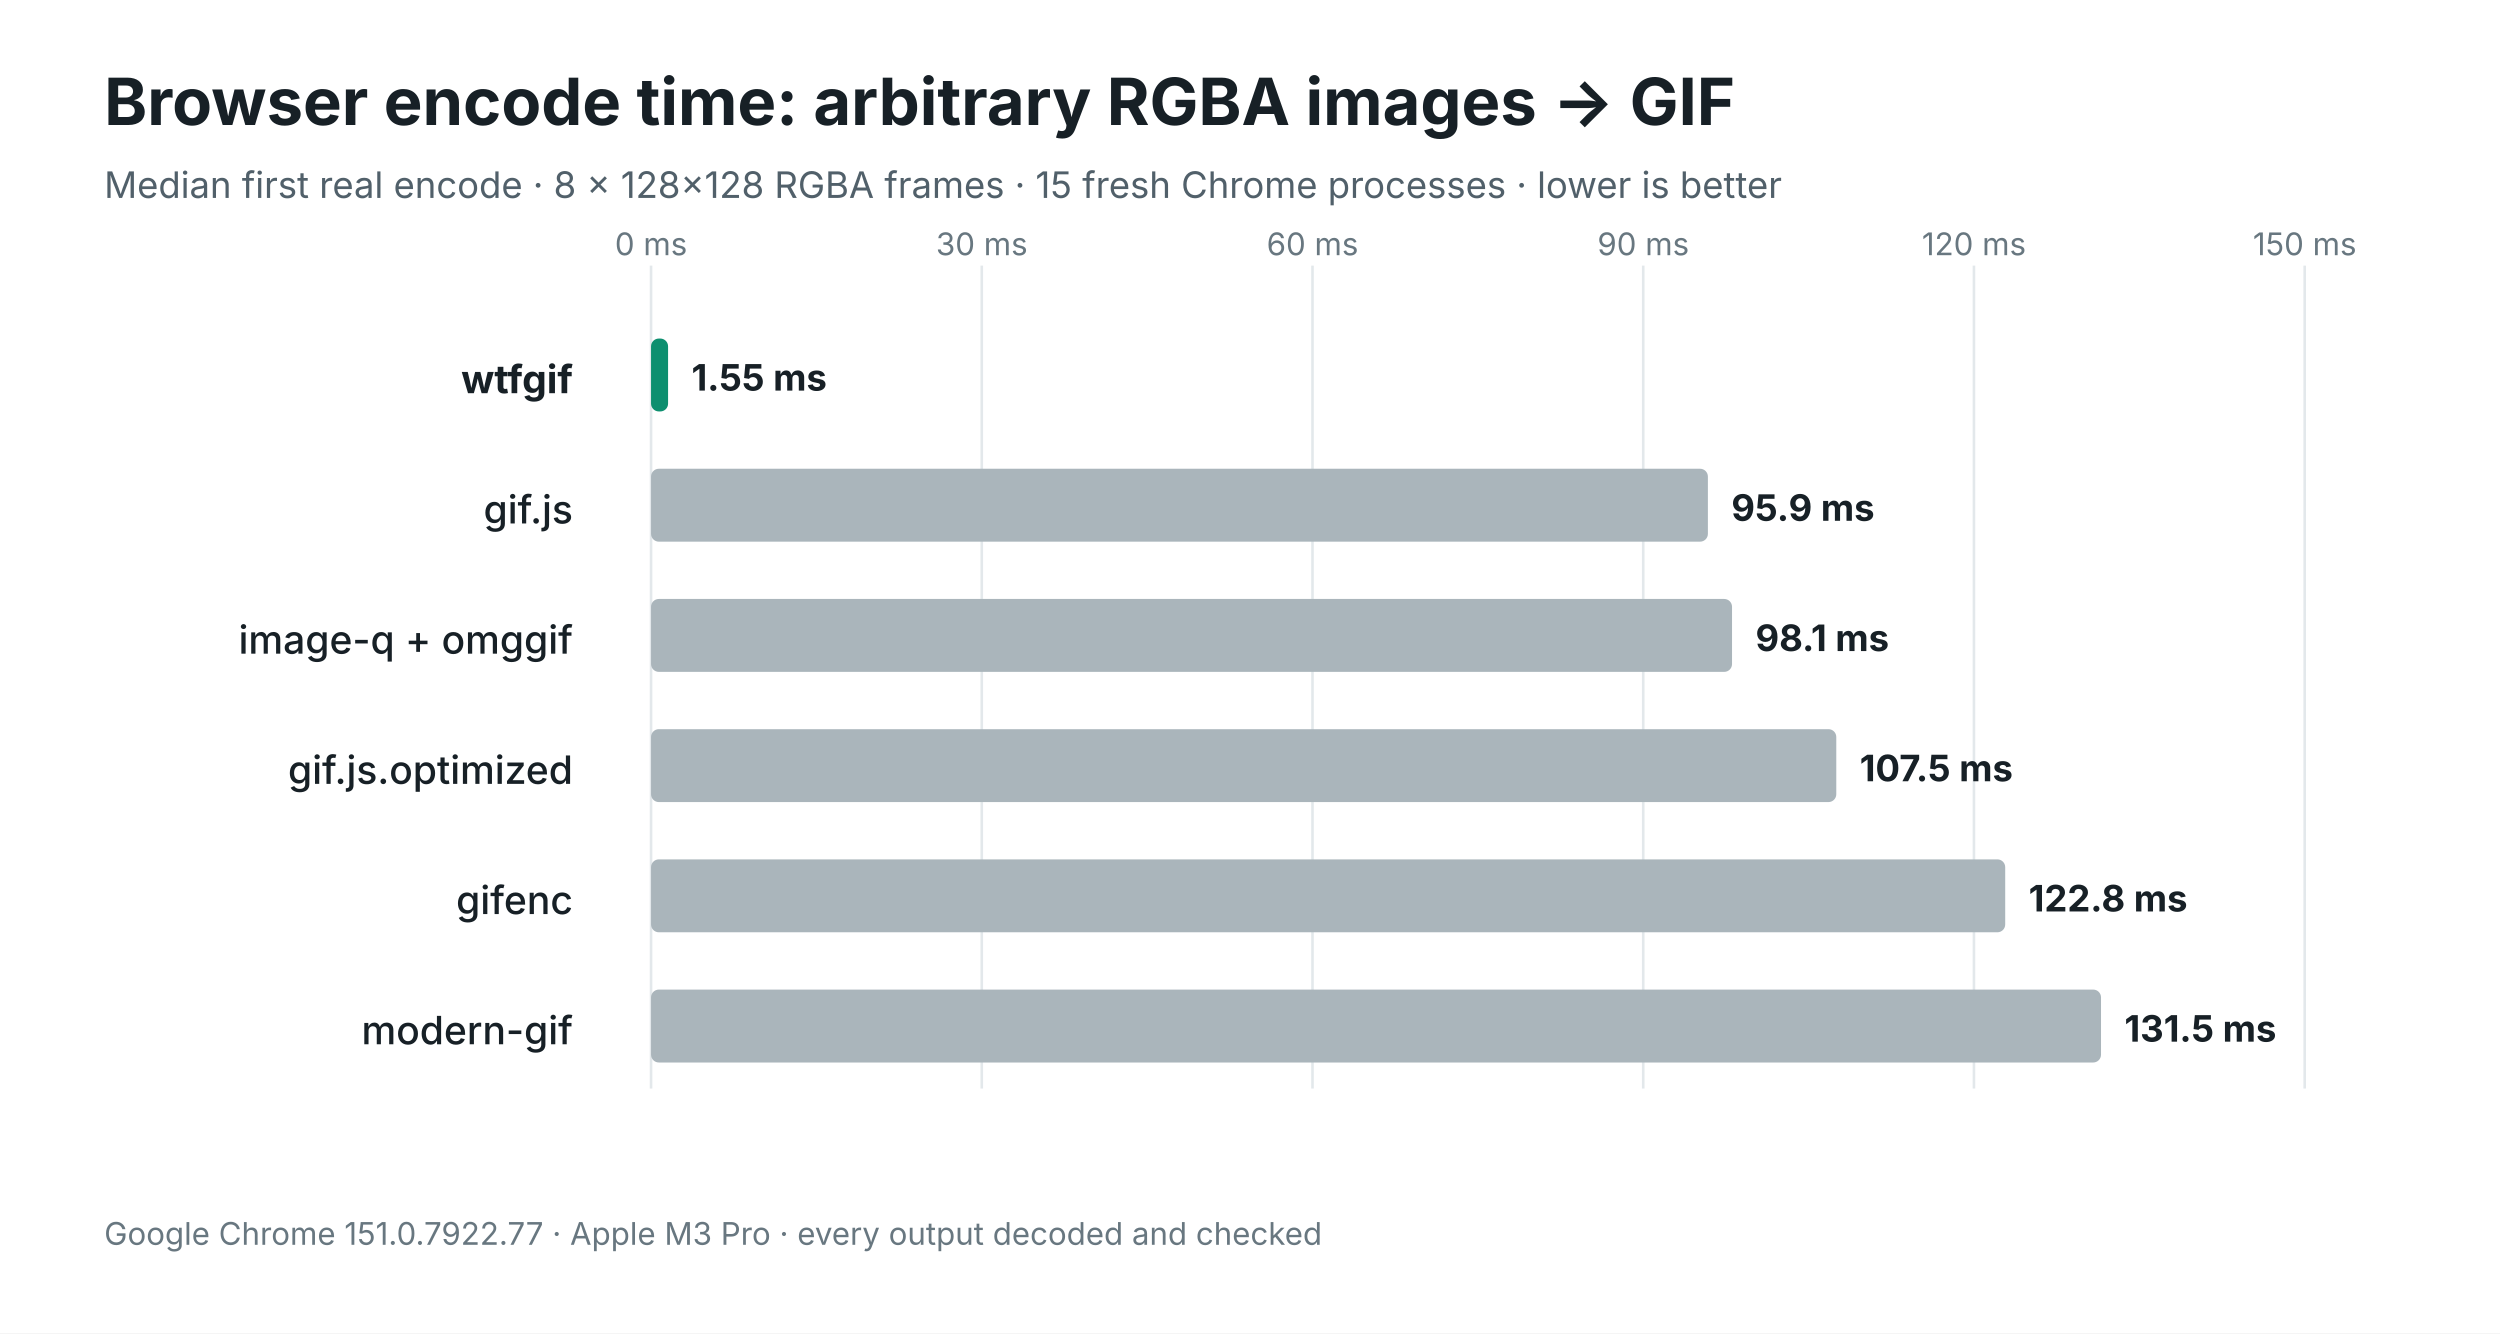
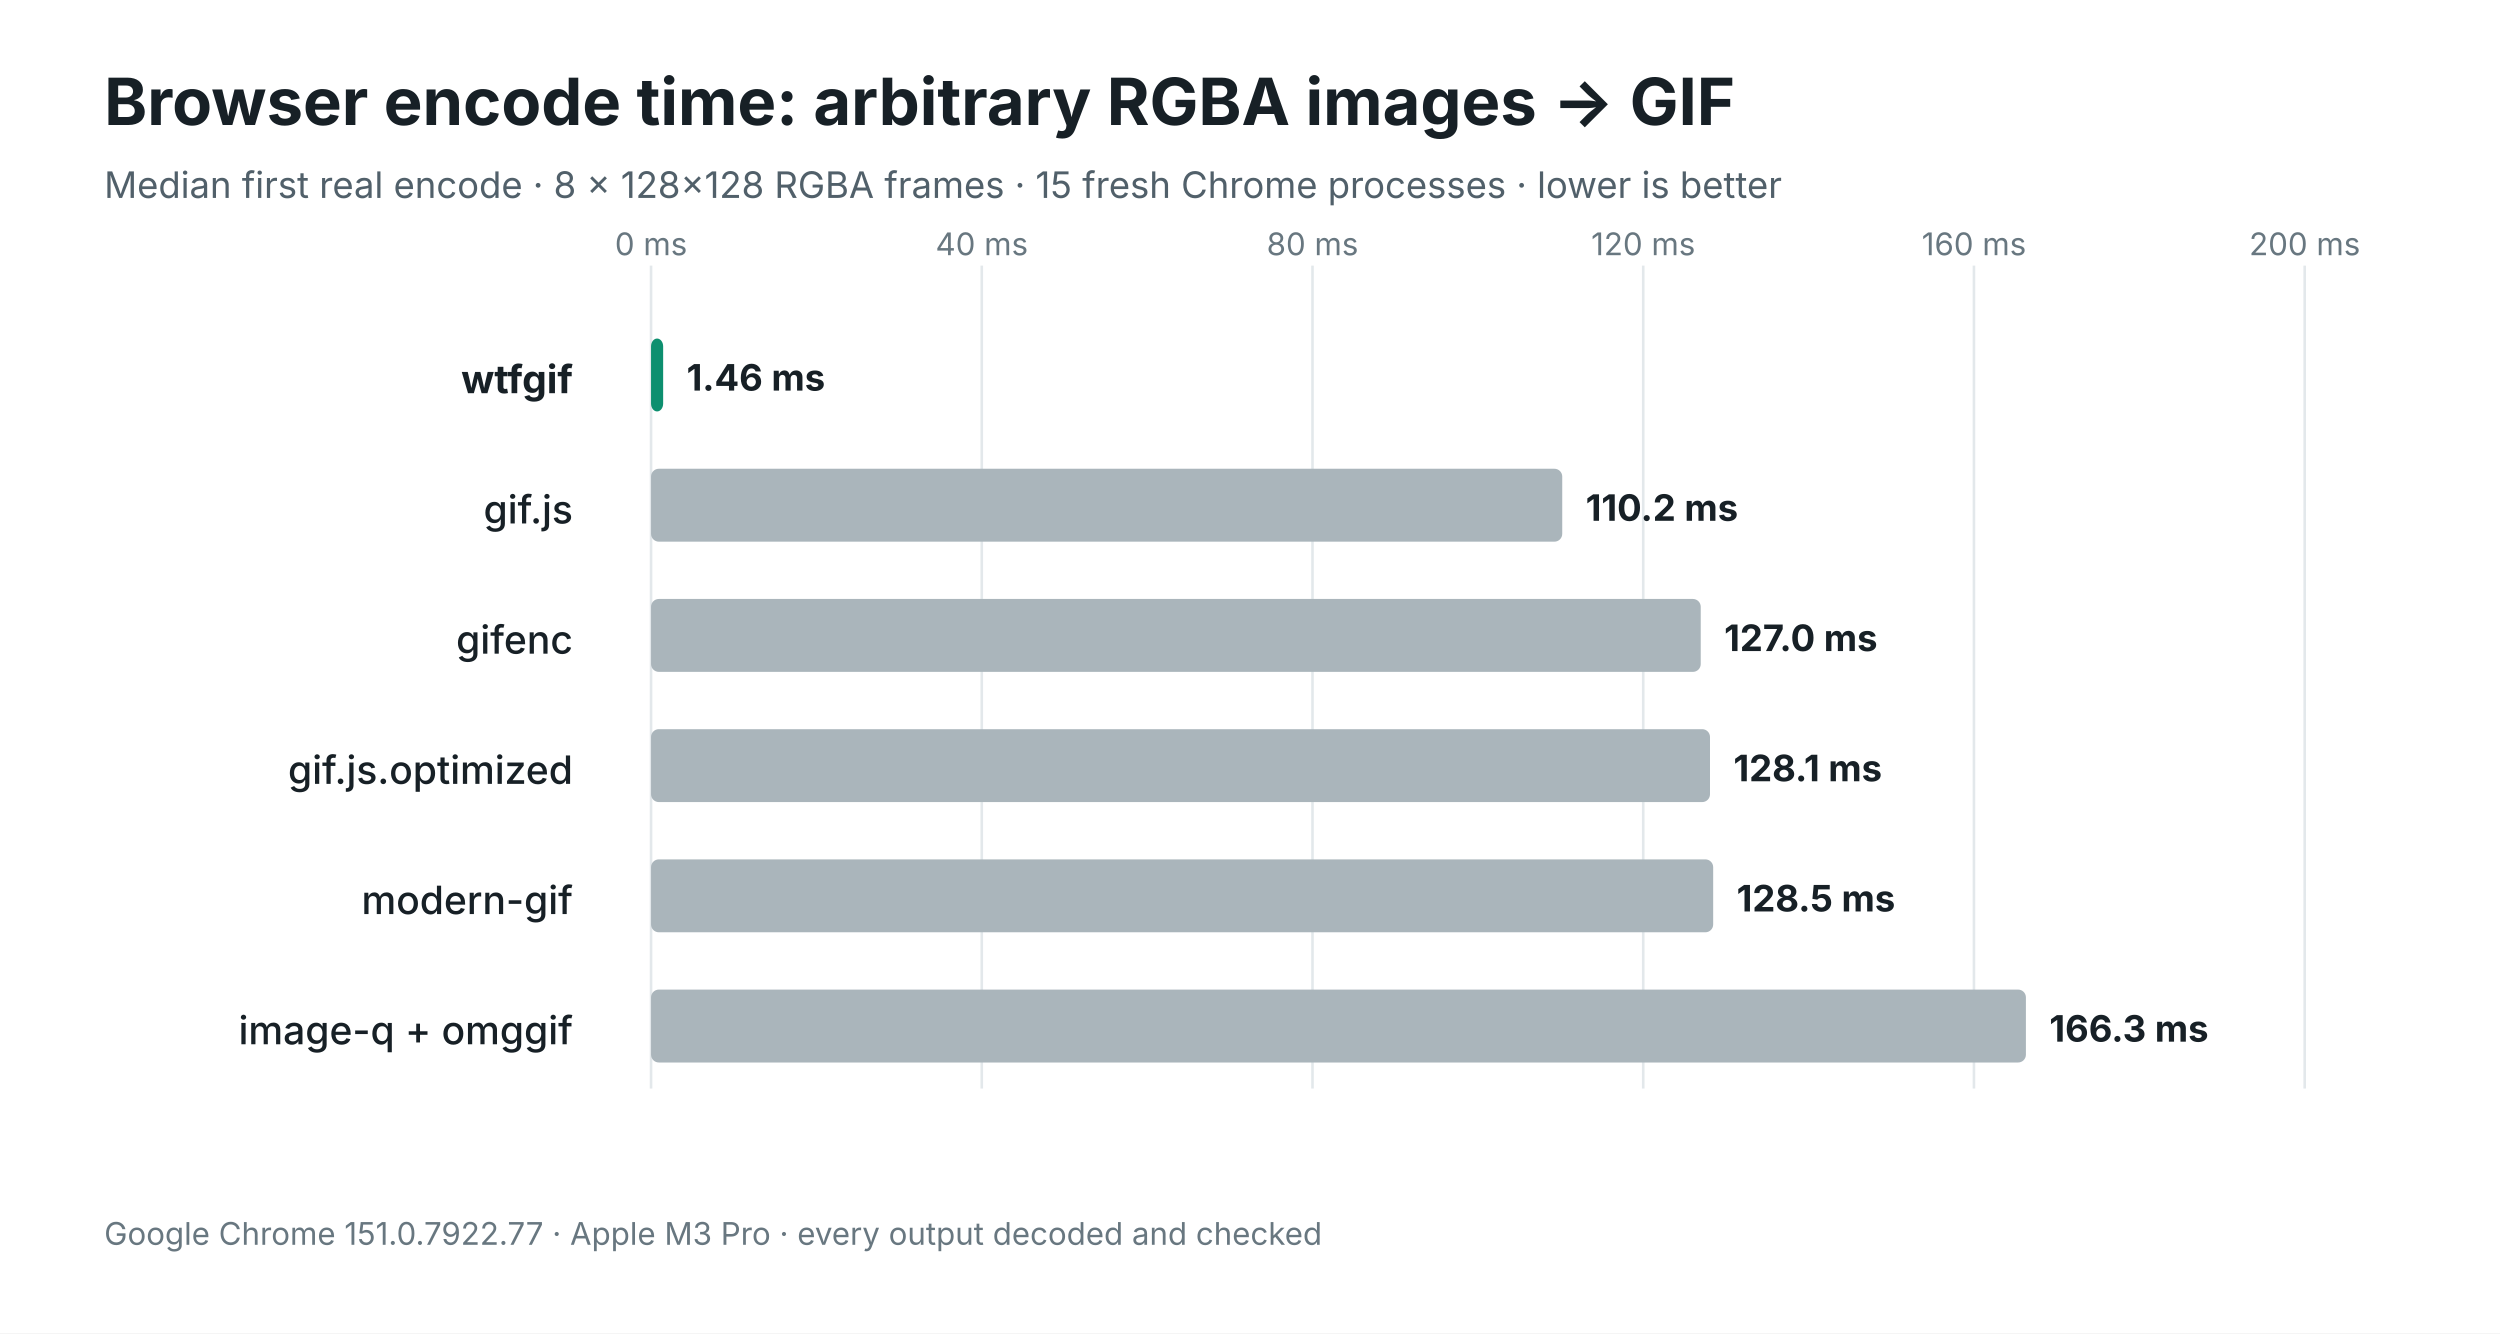
<svg xmlns="http://www.w3.org/2000/svg" width="960" height="512" viewBox="0 0 960 512" role="img" aria-labelledby="title desc">
  <rect width="100%" height="100%" fill="#ffffff" />
  <g font-family="ui-sans-serif, -apple-system, BlinkMacSystemFont, Segoe UI, sans-serif" fill="#172026">
    <text x="40" y="48" font-size="25" font-weight="700">Browser encode time: arbitrary RGBA images → GIF</text>
    <text x="40" y="76" font-size="14" fill="#51606a">Median first real encode · 8 × 128×128 RGBA frames · 15 fresh Chrome processes · lower is better</text>
    <line x1="250" y1="102" x2="250" y2="418" stroke="#e3e8eb" stroke-width="1" />
    <text x="250" y="98" text-anchor="middle" font-size="12" fill="#687780">0 ms</text>
    <line x1="377" y1="102" x2="377" y2="418" stroke="#e3e8eb" stroke-width="1" />
-     <text x="377" y="98" text-anchor="middle" font-size="12" fill="#687780">30 ms</text>
+     <text x="377" y="98" text-anchor="middle" font-size="12" fill="#687780">40 ms</text>
    <line x1="504" y1="102" x2="504" y2="418" stroke="#e3e8eb" stroke-width="1" />
-     <text x="504" y="98" text-anchor="middle" font-size="12" fill="#687780">60 ms</text>
+     <text x="504" y="98" text-anchor="middle" font-size="12" fill="#687780">80 ms</text>
    <line x1="631" y1="102" x2="631" y2="418" stroke="#e3e8eb" stroke-width="1" />
-     <text x="631" y="98" text-anchor="middle" font-size="12" fill="#687780">90 ms</text>
+     <text x="631" y="98" text-anchor="middle" font-size="12" fill="#687780">120 ms</text>
    <line x1="758" y1="102" x2="758" y2="418" stroke="#e3e8eb" stroke-width="1" />
-     <text x="758" y="98" text-anchor="middle" font-size="12" fill="#687780">120 ms</text>
+     <text x="758" y="98" text-anchor="middle" font-size="12" fill="#687780">160 ms</text>
    <line x1="885" y1="102" x2="885" y2="418" stroke="#e3e8eb" stroke-width="1" />
-     <text x="885" y="98" text-anchor="middle" font-size="12" fill="#687780">150 ms</text>
+     <text x="885" y="98" text-anchor="middle" font-size="12" fill="#687780">200 ms</text>
    <text x="220" y="151" text-anchor="end" font-size="15" font-weight="700">wtfgif</text>
-     <rect x="250" y="130" width="6.54" height="28" rx="3" fill="#0d8f6f" />
-     <text x="265.54" y="150" text-anchor="start" font-size="14" font-weight="700" fill="#172026">1.55 ms</text>
+     <rect x="250" y="130" width="4.65" height="28" rx="3" fill="#0d8f6f" />
+     <text x="263.65" y="150" text-anchor="start" font-size="14" font-weight="700" fill="#172026">1.46 ms</text>
    <text x="220" y="201" text-anchor="end" font-size="15" font-weight="500">gif.js</text>
-     <rect x="250" y="180" width="405.83" height="28" rx="3" fill="#aab5bb" />
-     <text x="664.83" y="200" text-anchor="start" font-size="14" font-weight="700" fill="#172026">95.9 ms</text>
-     <text x="220" y="251" text-anchor="end" font-size="15" font-weight="500">image-q + omggif</text>
-     <rect x="250" y="230" width="415.1" height="28" rx="3" fill="#aab5bb" />
-     <text x="674.1" y="250" text-anchor="start" font-size="14" font-weight="700" fill="#172026">98.1 ms</text>
+     <rect x="250" y="180" width="349.9" height="28" rx="3" fill="#aab5bb" />
+     <text x="608.9" y="200" text-anchor="start" font-size="14" font-weight="700" fill="#172026">110.2 ms</text>
+     <text x="220" y="251" text-anchor="end" font-size="15" font-weight="500">gifenc</text>
+     <rect x="250" y="230" width="403.08" height="28" rx="3" fill="#aab5bb" />
+     <text x="662.08" y="250" text-anchor="start" font-size="14" font-weight="700" fill="#172026">127.0 ms</text>
    <text x="220" y="301" text-anchor="end" font-size="15" font-weight="500">gif.js.optimized</text>
-     <rect x="250" y="280" width="455.13" height="28" rx="3" fill="#aab5bb" />
-     <text x="714.13" y="300" text-anchor="start" font-size="14" font-weight="700" fill="#172026">107.5 ms</text>
-     <text x="220" y="351" text-anchor="end" font-size="15" font-weight="500">gifenc</text>
-     <rect x="250" y="330" width="520" height="28" rx="3" fill="#aab5bb" />
-     <text x="779" y="350" text-anchor="start" font-size="14" font-weight="700" fill="#172026">122.8 ms</text>
-     <text x="220" y="401" text-anchor="end" font-size="15" font-weight="500">modern-gif</text>
-     <rect x="250" y="380" width="556.79" height="28" rx="3" fill="#aab5bb" />
-     <text x="815.79" y="400" text-anchor="start" font-size="14" font-weight="700" fill="#172026">131.5 ms</text>
+     <rect x="250" y="280" width="406.64" height="28" rx="3" fill="#aab5bb" />
+     <text x="665.64" y="300" text-anchor="start" font-size="14" font-weight="700" fill="#172026">128.1 ms</text>
+     <text x="220" y="351" text-anchor="end" font-size="15" font-weight="500">modern-gif</text>
+     <rect x="250" y="330" width="407.86" height="28" rx="3" fill="#aab5bb" />
+     <text x="666.86" y="350" text-anchor="start" font-size="14" font-weight="700" fill="#172026">128.5 ms</text>
+     <text x="220" y="401" text-anchor="end" font-size="15" font-weight="500">image-q + omggif</text>
+     <rect x="250" y="380" width="527.95" height="28" rx="3" fill="#aab5bb" />
+     <text x="786.95" y="400" text-anchor="start" font-size="14" font-weight="700" fill="#172026">166.3 ms</text>
    <text x="40" y="478" font-size="12" fill="#687780">Google Chrome 151.0.7922.77 · Apple M3 Pro · every output decoded and checked</text>
  </g>
</svg>
